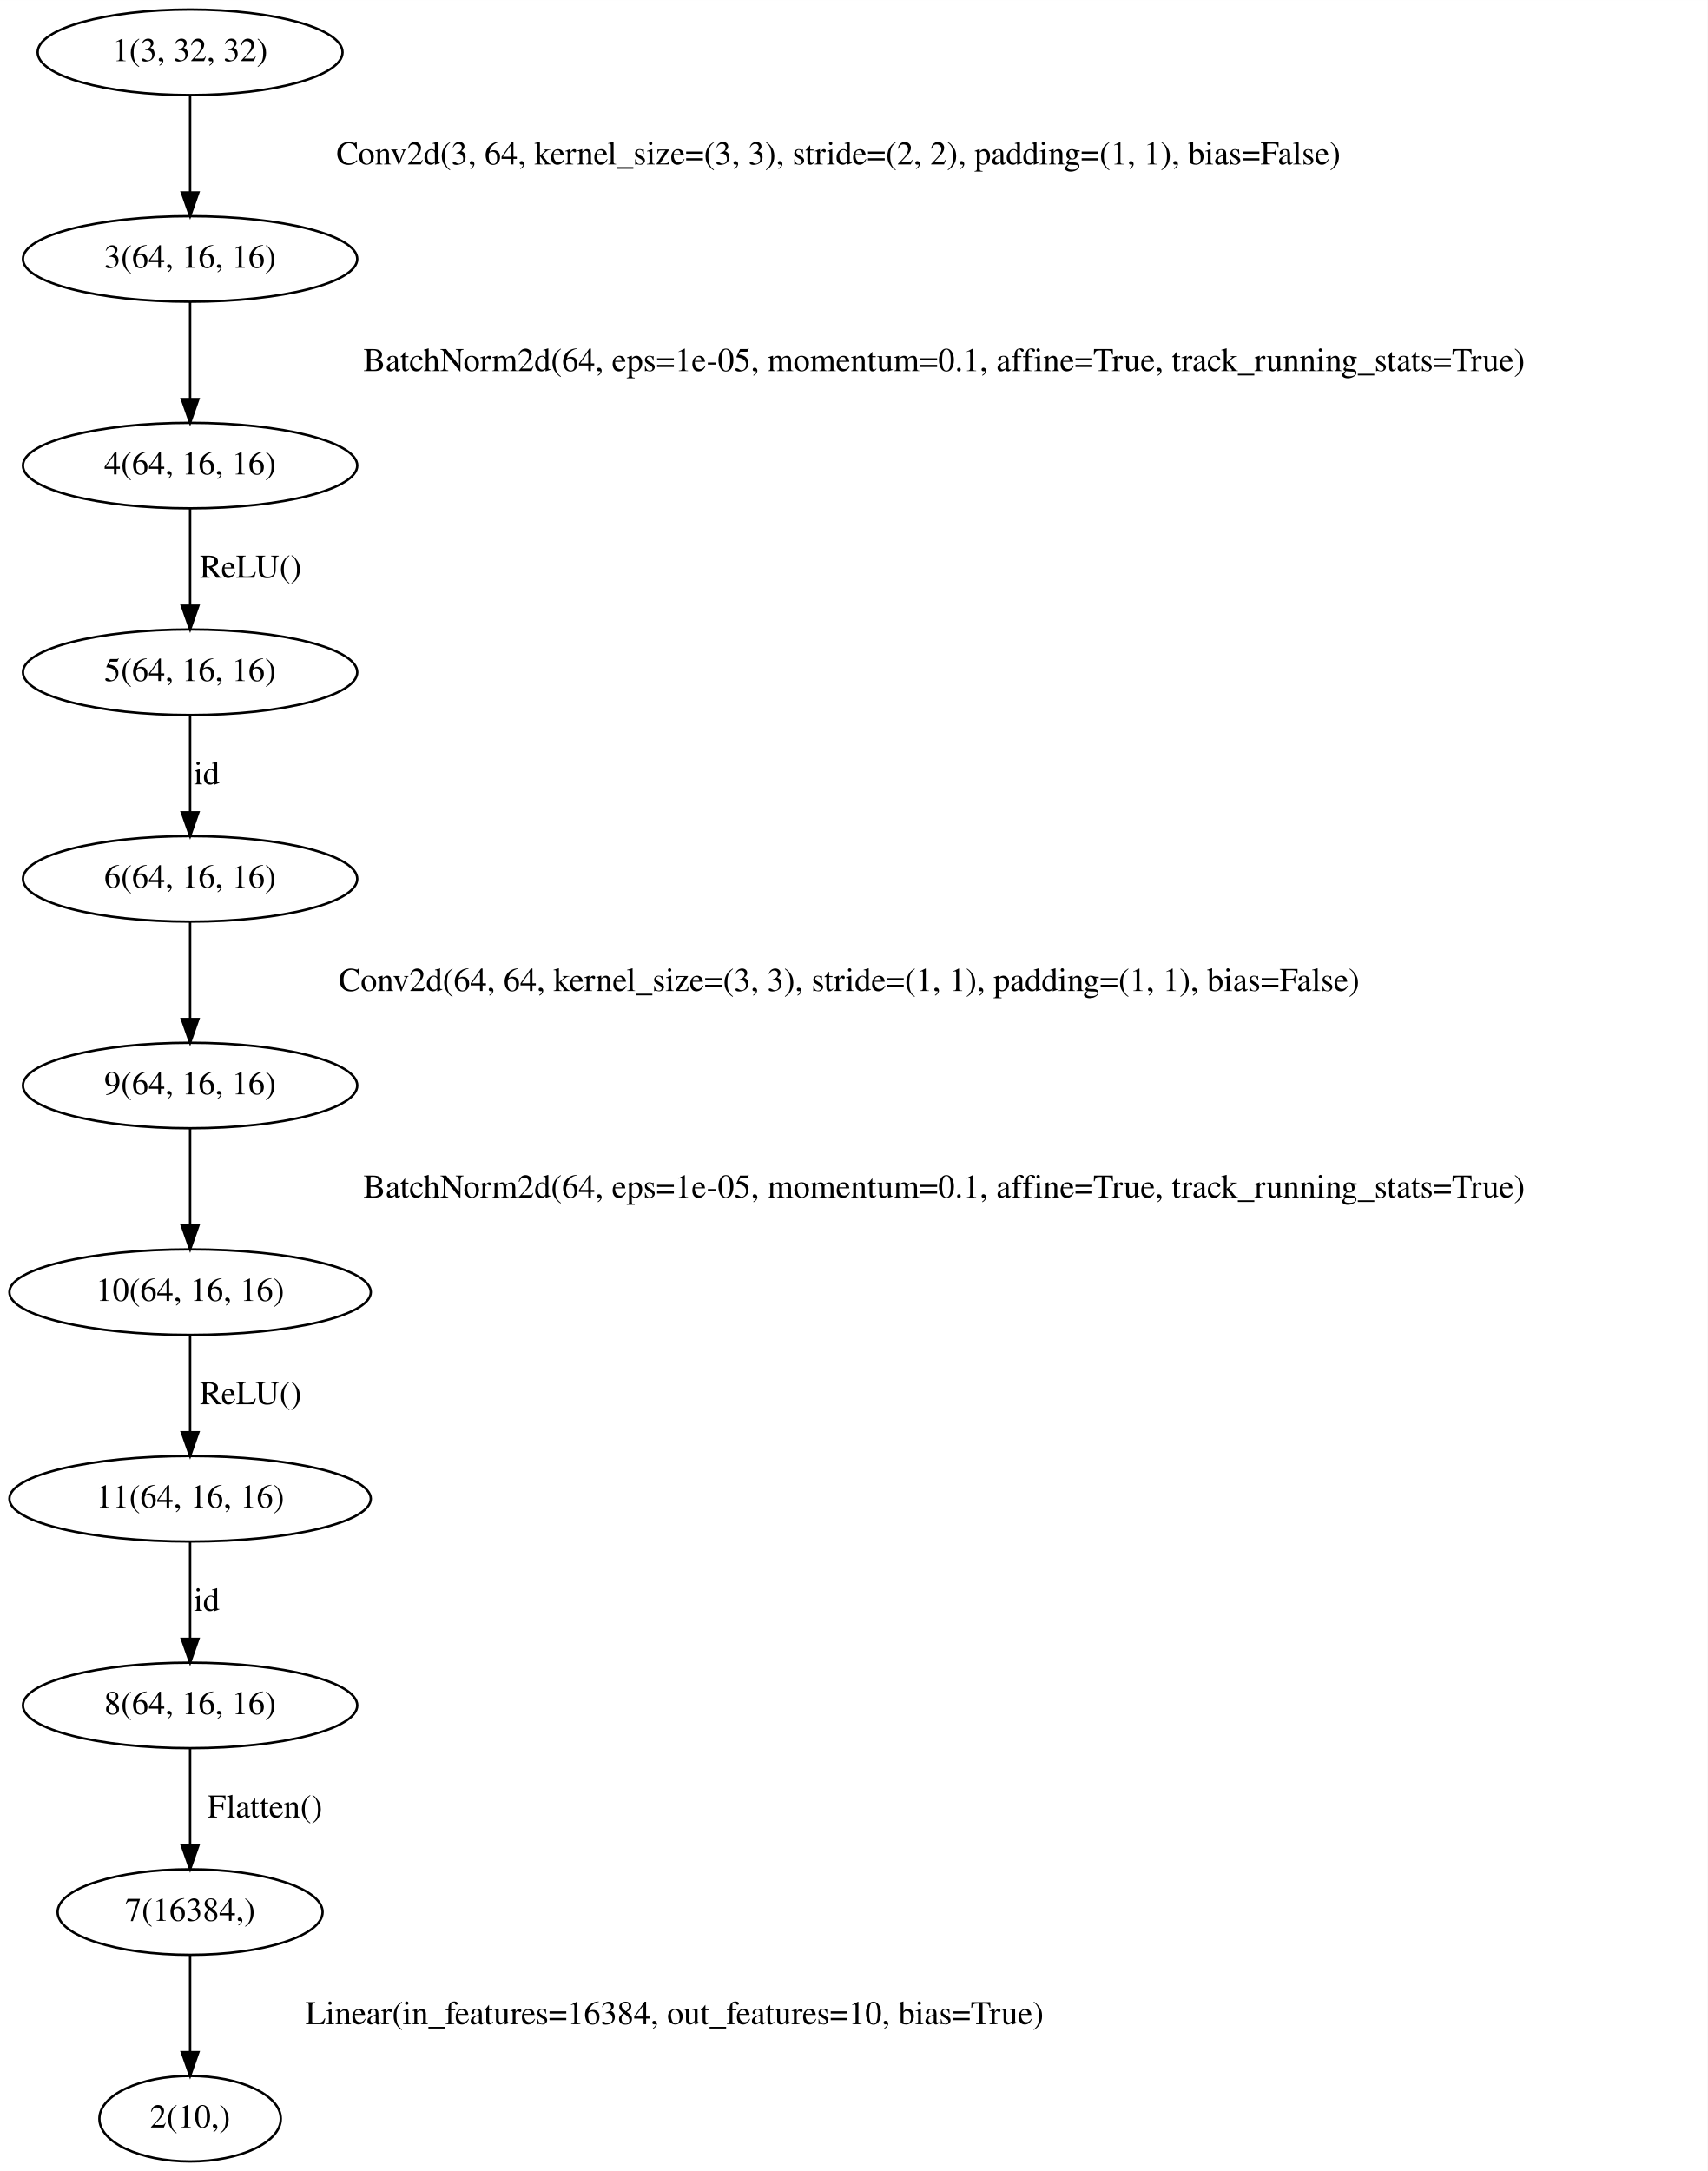
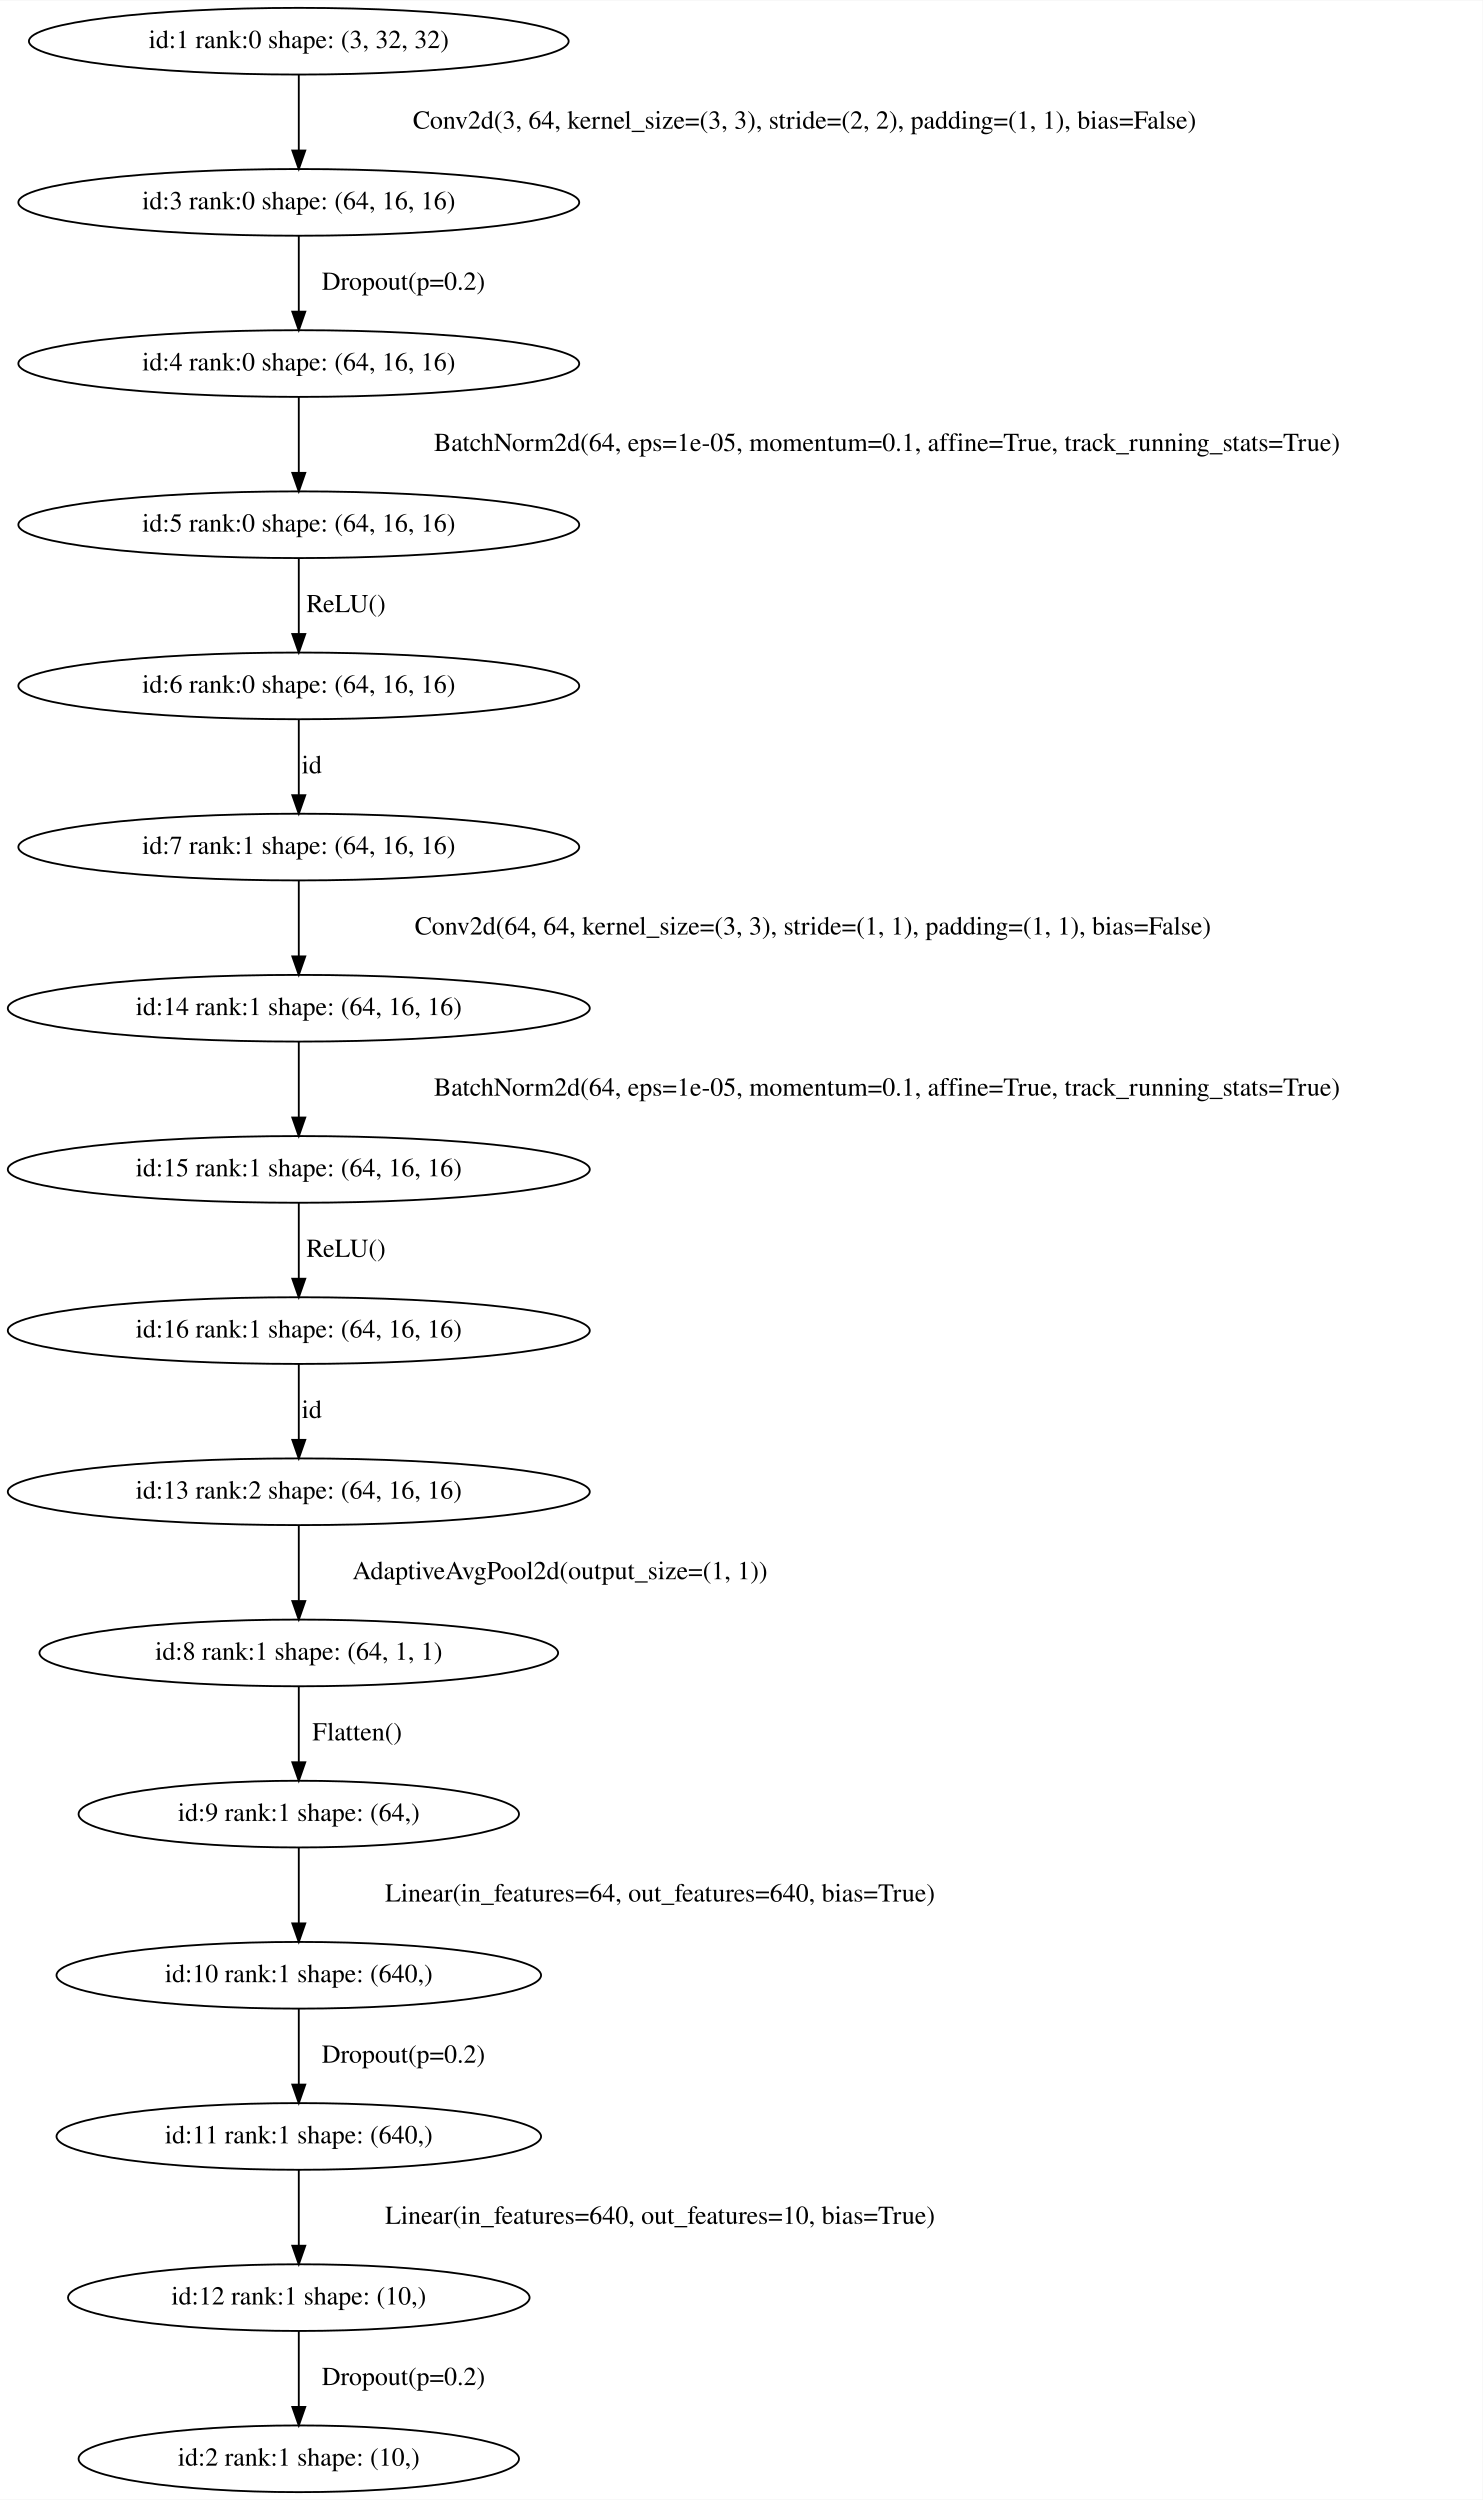
- <svg xmlns="http://www.w3.org/2000/svg" width="719pt" height="914pt" viewBox="0.00 0.00 719.04 914.00">
-   <g id="graph0" class="graph" transform="scale(1 1) rotate(0) translate(4 910)">
-     <polygon fill="#ffffff" stroke="transparent" points="-4,4 -4,-910 715.043,-910 715.043,4 -4,4" />
+ <svg xmlns="http://www.w3.org/2000/svg" width="800pt" height="1349pt" viewBox="0.00 0.00 800.29 1349.00">
+   <g id="graph0" class="graph" transform="scale(1 1) rotate(0) translate(4 1345)">
+     <polygon fill="#ffffff" stroke="transparent" points="-4,4 -4,-1345 796.286,-1345 796.286,4 -4,4" />
    <g id="node1" class="node">
-       <ellipse fill="none" stroke="#000000" cx="76.043" cy="-888" rx="64.189" ry="18" />
-       <text text-anchor="middle" x="76.043" y="-884.3" font-family="Times,serif" font-size="14.00" fill="#000000">1(3, 32, 32)</text>
+       <ellipse fill="none" stroke="#000000" cx="157.286" cy="-1323" rx="145.674" ry="18" />
+       <text text-anchor="middle" x="157.286" y="-1319.3" font-family="Times,serif" font-size="14.00" fill="#000000">id:1 rank:0 shape: (3, 32, 32)</text>
    </g>
    <g id="node3" class="node">
-       <ellipse fill="none" stroke="#000000" cx="76.043" cy="-801" rx="70.388" ry="18" />
-       <text text-anchor="middle" x="76.043" y="-797.3" font-family="Times,serif" font-size="14.00" fill="#000000">3(64, 16, 16)</text>
+       <ellipse fill="none" stroke="#000000" cx="157.286" cy="-1236" rx="151.373" ry="18" />
+       <text text-anchor="middle" x="157.286" y="-1232.3" font-family="Times,serif" font-size="14.00" fill="#000000">id:3 rank:0 shape: (64, 16, 16)</text>
    </g>
    <g id="edge1" class="edge">
-       <path fill="none" stroke="#000000" d="M76.043,-869.973C76.043,-858.192 76.043,-842.561 76.043,-829.158" />
-       <polygon fill="#000000" stroke="#000000" points="79.543,-829.003 76.043,-819.003 72.543,-829.003 79.543,-829.003" />
-       <text text-anchor="middle" x="349.043" y="-840.8" font-family="Times,serif" font-size="14.00" fill="#000000">Conv2d(3, 64, kernel_size=(3, 3), stride=(2, 2), padding=(1, 1), bias=False)</text>
+       <path fill="none" stroke="#000000" d="M157.286,-1304.974C157.286,-1293.192 157.286,-1277.561 157.286,-1264.158" />
+       <polygon fill="#000000" stroke="#000000" points="160.786,-1264.003 157.286,-1254.003 153.786,-1264.003 160.786,-1264.003" />
+       <text text-anchor="middle" x="430.286" y="-1275.8" font-family="Times,serif" font-size="14.00" fill="#000000">Conv2d(3, 64, kernel_size=(3, 3), stride=(2, 2), padding=(1, 1), bias=False)</text>
    </g>
    <g id="node2" class="node">
-       <ellipse fill="none" stroke="#000000" cx="76.043" cy="-18" rx="38.194" ry="18" />
-       <text text-anchor="middle" x="76.043" y="-14.3" font-family="Times,serif" font-size="14.00" fill="#000000">2(10,)</text>
+       <ellipse fill="none" stroke="#000000" cx="157.286" cy="-18" rx="118.879" ry="18" />
+       <text text-anchor="middle" x="157.286" y="-14.3" font-family="Times,serif" font-size="14.00" fill="#000000">id:2 rank:1 shape: (10,)</text>
    </g>
    <g id="node4" class="node">
-       <ellipse fill="none" stroke="#000000" cx="76.043" cy="-714" rx="70.388" ry="18" />
-       <text text-anchor="middle" x="76.043" y="-710.3" font-family="Times,serif" font-size="14.00" fill="#000000">4(64, 16, 16)</text>
+       <ellipse fill="none" stroke="#000000" cx="157.286" cy="-1149" rx="151.373" ry="18" />
+       <text text-anchor="middle" x="157.286" y="-1145.3" font-family="Times,serif" font-size="14.00" fill="#000000">id:4 rank:0 shape: (64, 16, 16)</text>
    </g>
    <g id="edge2" class="edge">
-       <path fill="none" stroke="#000000" d="M76.043,-782.973C76.043,-771.192 76.043,-755.561 76.043,-742.158" />
-       <polygon fill="#000000" stroke="#000000" points="79.543,-742.003 76.043,-732.003 72.543,-742.003 79.543,-742.003" />
-       <text text-anchor="middle" x="393.543" y="-753.8" font-family="Times,serif" font-size="14.00" fill="#000000">BatchNorm2d(64, eps=1e-05, momentum=0.1, affine=True, track_running_stats=True)</text>
+       <path fill="none" stroke="#000000" d="M157.286,-1217.974C157.286,-1206.192 157.286,-1190.561 157.286,-1177.158" />
+       <polygon fill="#000000" stroke="#000000" points="160.786,-1177.003 157.286,-1167.003 153.786,-1177.003 160.786,-1177.003" />
+       <text text-anchor="middle" x="213.786" y="-1188.8" font-family="Times,serif" font-size="14.00" fill="#000000">Dropout(p=0.2)</text>
    </g>
    <g id="node5" class="node">
-       <ellipse fill="none" stroke="#000000" cx="76.043" cy="-627" rx="70.388" ry="18" />
-       <text text-anchor="middle" x="76.043" y="-623.3" font-family="Times,serif" font-size="14.00" fill="#000000">5(64, 16, 16)</text>
+       <ellipse fill="none" stroke="#000000" cx="157.286" cy="-1062" rx="151.373" ry="18" />
+       <text text-anchor="middle" x="157.286" y="-1058.3" font-family="Times,serif" font-size="14.00" fill="#000000">id:5 rank:0 shape: (64, 16, 16)</text>
    </g>
    <g id="edge3" class="edge">
-       <path fill="none" stroke="#000000" d="M76.043,-695.973C76.043,-684.192 76.043,-668.561 76.043,-655.158" />
-       <polygon fill="#000000" stroke="#000000" points="79.543,-655.003 76.043,-645.003 72.543,-655.003 79.543,-655.003" />
-       <text text-anchor="middle" x="101.543" y="-666.8" font-family="Times,serif" font-size="14.00" fill="#000000">ReLU()</text>
+       <path fill="none" stroke="#000000" d="M157.286,-1130.974C157.286,-1119.192 157.286,-1103.561 157.286,-1090.158" />
+       <polygon fill="#000000" stroke="#000000" points="160.786,-1090.003 157.286,-1080.003 153.786,-1090.003 160.786,-1090.003" />
+       <text text-anchor="middle" x="474.786" y="-1101.8" font-family="Times,serif" font-size="14.00" fill="#000000">BatchNorm2d(64, eps=1e-05, momentum=0.1, affine=True, track_running_stats=True)</text>
    </g>
    <g id="node6" class="node">
-       <ellipse fill="none" stroke="#000000" cx="76.043" cy="-540" rx="70.388" ry="18" />
-       <text text-anchor="middle" x="76.043" y="-536.3" font-family="Times,serif" font-size="14.00" fill="#000000">6(64, 16, 16)</text>
+       <ellipse fill="none" stroke="#000000" cx="157.286" cy="-975" rx="151.373" ry="18" />
+       <text text-anchor="middle" x="157.286" y="-971.3" font-family="Times,serif" font-size="14.00" fill="#000000">id:6 rank:0 shape: (64, 16, 16)</text>
    </g>
    <g id="edge4" class="edge">
-       <path fill="none" stroke="#000000" d="M76.043,-608.973C76.043,-597.192 76.043,-581.561 76.043,-568.158" />
-       <polygon fill="#000000" stroke="#000000" points="79.543,-568.003 76.043,-558.003 72.543,-568.003 79.543,-568.003" />
-       <text text-anchor="middle" x="83.043" y="-579.8" font-family="Times,serif" font-size="14.00" fill="#000000">id</text>
+       <path fill="none" stroke="#000000" d="M157.286,-1043.974C157.286,-1032.192 157.286,-1016.561 157.286,-1003.158" />
+       <polygon fill="#000000" stroke="#000000" points="160.786,-1003.003 157.286,-993.003 153.786,-1003.003 160.786,-1003.003" />
+       <text text-anchor="middle" x="182.786" y="-1014.8" font-family="Times,serif" font-size="14.00" fill="#000000">ReLU()</text>
+     </g>
+     <g id="node7" class="node">
+       <ellipse fill="none" stroke="#000000" cx="157.286" cy="-888" rx="151.373" ry="18" />
+       <text text-anchor="middle" x="157.286" y="-884.3" font-family="Times,serif" font-size="14.00" fill="#000000">id:7 rank:1 shape: (64, 16, 16)</text>
+     </g>
+     <g id="edge5" class="edge">
+       <path fill="none" stroke="#000000" d="M157.286,-956.973C157.286,-945.192 157.286,-929.561 157.286,-916.158" />
+       <polygon fill="#000000" stroke="#000000" points="160.786,-916.003 157.286,-906.003 153.786,-916.003 160.786,-916.003" />
+       <text text-anchor="middle" x="164.286" y="-927.8" font-family="Times,serif" font-size="14.00" fill="#000000">id</text>
+     </g>
+     <g id="node14" class="node">
+       <ellipse fill="none" stroke="#000000" cx="157.286" cy="-801" rx="157.072" ry="18" />
+       <text text-anchor="middle" x="157.286" y="-797.3" font-family="Times,serif" font-size="14.00" fill="#000000">id:14 rank:1 shape: (64, 16, 16)</text>
+     </g>
+     <g id="edge13" class="edge">
+       <path fill="none" stroke="#000000" d="M157.286,-869.973C157.286,-858.192 157.286,-842.561 157.286,-829.158" />
+       <polygon fill="#000000" stroke="#000000" points="160.786,-829.003 157.286,-819.003 153.786,-829.003 160.786,-829.003" />
+       <text text-anchor="middle" x="434.786" y="-840.8" font-family="Times,serif" font-size="14.00" fill="#000000">Conv2d(64, 64, kernel_size=(3, 3), stride=(1, 1), padding=(1, 1), bias=False)</text>
+     </g>
+     <g id="node8" class="node">
+       <ellipse fill="none" stroke="#000000" cx="157.286" cy="-453" rx="139.976" ry="18" />
+       <text text-anchor="middle" x="157.286" y="-449.3" font-family="Times,serif" font-size="14.00" fill="#000000">id:8 rank:1 shape: (64, 1, 1)</text>
    </g>
    <g id="node9" class="node">
-       <ellipse fill="none" stroke="#000000" cx="76.043" cy="-453" rx="70.388" ry="18" />
-       <text text-anchor="middle" x="76.043" y="-449.3" font-family="Times,serif" font-size="14.00" fill="#000000">9(64, 16, 16)</text>
+       <ellipse fill="none" stroke="#000000" cx="157.286" cy="-366" rx="118.879" ry="18" />
+       <text text-anchor="middle" x="157.286" y="-362.3" font-family="Times,serif" font-size="14.00" fill="#000000">id:9 rank:1 shape: (64,)</text>
+     </g>
+     <g id="edge7" class="edge">
+       <path fill="none" stroke="#000000" d="M157.286,-434.974C157.286,-423.192 157.286,-407.561 157.286,-394.158" />
+       <polygon fill="#000000" stroke="#000000" points="160.786,-394.003 157.286,-384.003 153.786,-394.003 160.786,-394.003" />
+       <text text-anchor="middle" x="188.786" y="-405.8" font-family="Times,serif" font-size="14.00" fill="#000000">Flatten()</text>
+     </g>
+     <g id="node10" class="node">
+       <ellipse fill="none" stroke="#000000" cx="157.286" cy="-279" rx="130.777" ry="18" />
+       <text text-anchor="middle" x="157.286" y="-275.3" font-family="Times,serif" font-size="14.00" fill="#000000">id:10 rank:1 shape: (640,)</text>
    </g>
    <g id="edge8" class="edge">
-       <path fill="none" stroke="#000000" d="M76.043,-521.973C76.043,-510.192 76.043,-494.561 76.043,-481.158" />
-       <polygon fill="#000000" stroke="#000000" points="79.543,-481.003 76.043,-471.003 72.543,-481.003 79.543,-481.003" />
-       <text text-anchor="middle" x="353.543" y="-492.8" font-family="Times,serif" font-size="14.00" fill="#000000">Conv2d(64, 64, kernel_size=(3, 3), stride=(1, 1), padding=(1, 1), bias=False)</text>
+       <path fill="none" stroke="#000000" d="M157.286,-347.974C157.286,-336.192 157.286,-320.561 157.286,-307.158" />
+       <polygon fill="#000000" stroke="#000000" points="160.786,-307.003 157.286,-297.003 153.786,-307.003 160.786,-307.003" />
+       <text text-anchor="middle" x="352.286" y="-318.8" font-family="Times,serif" font-size="14.00" fill="#000000">Linear(in_features=64, out_features=640, bias=True)</text>
    </g>
-     <g id="node7" class="node">
-       <ellipse fill="none" stroke="#000000" cx="76.043" cy="-105" rx="55.79" ry="18" />
-       <text text-anchor="middle" x="76.043" y="-101.3" font-family="Times,serif" font-size="14.00" fill="#000000">7(16384,)</text>
+     <g id="node11" class="node">
+       <ellipse fill="none" stroke="#000000" cx="157.286" cy="-192" rx="130.777" ry="18" />
+       <text text-anchor="middle" x="157.286" y="-188.3" font-family="Times,serif" font-size="14.00" fill="#000000">id:11 rank:1 shape: (640,)</text>
+     </g>
+     <g id="edge9" class="edge">
+       <path fill="none" stroke="#000000" d="M157.286,-260.974C157.286,-249.192 157.286,-233.561 157.286,-220.158" />
+       <polygon fill="#000000" stroke="#000000" points="160.786,-220.003 157.286,-210.003 153.786,-220.003 160.786,-220.003" />
+       <text text-anchor="middle" x="213.786" y="-231.8" font-family="Times,serif" font-size="14.00" fill="#000000">Dropout(p=0.2)</text>
+     </g>
+     <g id="node12" class="node">
+       <ellipse fill="none" stroke="#000000" cx="157.286" cy="-105" rx="124.578" ry="18" />
+       <text text-anchor="middle" x="157.286" y="-101.3" font-family="Times,serif" font-size="14.00" fill="#000000">id:12 rank:1 shape: (10,)</text>
+     </g>
+     <g id="edge10" class="edge">
+       <path fill="none" stroke="#000000" d="M157.286,-173.974C157.286,-162.192 157.286,-146.561 157.286,-133.158" />
+       <polygon fill="#000000" stroke="#000000" points="160.786,-133.003 157.286,-123.003 153.786,-133.003 160.786,-133.003" />
+       <text text-anchor="middle" x="352.286" y="-144.8" font-family="Times,serif" font-size="14.00" fill="#000000">Linear(in_features=640, out_features=10, bias=True)</text>
+     </g>
+     <g id="edge11" class="edge">
+       <path fill="none" stroke="#000000" d="M157.286,-86.974C157.286,-75.192 157.286,-59.561 157.286,-46.158" />
+       <polygon fill="#000000" stroke="#000000" points="160.786,-46.003 157.286,-36.003 153.786,-46.003 160.786,-46.003" />
+       <text text-anchor="middle" x="213.786" y="-57.8" font-family="Times,serif" font-size="14.00" fill="#000000">Dropout(p=0.2)</text>
+     </g>
+     <g id="node13" class="node">
+       <ellipse fill="none" stroke="#000000" cx="157.286" cy="-540" rx="157.072" ry="18" />
+       <text text-anchor="middle" x="157.286" y="-536.3" font-family="Times,serif" font-size="14.00" fill="#000000">id:13 rank:2 shape: (64, 16, 16)</text>
    </g>
    <g id="edge6" class="edge">
-       <path fill="none" stroke="#000000" d="M76.043,-86.974C76.043,-75.192 76.043,-59.561 76.043,-46.158" />
-       <polygon fill="#000000" stroke="#000000" points="79.543,-46.003 76.043,-36.003 72.543,-46.003 79.543,-46.003" />
-       <text text-anchor="middle" x="280.043" y="-57.8" font-family="Times,serif" font-size="14.00" fill="#000000">Linear(in_features=16384, out_features=10, bias=True)</text>
+       <path fill="none" stroke="#000000" d="M157.286,-521.973C157.286,-510.192 157.286,-494.561 157.286,-481.158" />
+       <polygon fill="#000000" stroke="#000000" points="160.786,-481.003 157.286,-471.003 153.786,-481.003 160.786,-481.003" />
+       <text text-anchor="middle" x="298.286" y="-492.8" font-family="Times,serif" font-size="14.00" fill="#000000">AdaptiveAvgPool2d(output_size=(1, 1))</text>
    </g>
-     <g id="node8" class="node">
-       <ellipse fill="none" stroke="#000000" cx="76.043" cy="-192" rx="70.388" ry="18" />
-       <text text-anchor="middle" x="76.043" y="-188.3" font-family="Times,serif" font-size="14.00" fill="#000000">8(64, 16, 16)</text>
+     <g id="node15" class="node">
+       <ellipse fill="none" stroke="#000000" cx="157.286" cy="-714" rx="157.072" ry="18" />
+       <text text-anchor="middle" x="157.286" y="-710.3" font-family="Times,serif" font-size="14.00" fill="#000000">id:15 rank:1 shape: (64, 16, 16)</text>
    </g>
-     <g id="edge5" class="edge">
-       <path fill="none" stroke="#000000" d="M76.043,-173.974C76.043,-162.192 76.043,-146.561 76.043,-133.158" />
-       <polygon fill="#000000" stroke="#000000" points="79.543,-133.003 76.043,-123.003 72.543,-133.003 79.543,-133.003" />
-       <text text-anchor="middle" x="107.543" y="-144.8" font-family="Times,serif" font-size="14.00" fill="#000000">Flatten()</text>
+     <g id="edge14" class="edge">
+       <path fill="none" stroke="#000000" d="M157.286,-782.973C157.286,-771.192 157.286,-755.561 157.286,-742.158" />
+       <polygon fill="#000000" stroke="#000000" points="160.786,-742.003 157.286,-732.003 153.786,-742.003 160.786,-742.003" />
+       <text text-anchor="middle" x="474.786" y="-753.8" font-family="Times,serif" font-size="14.00" fill="#000000">BatchNorm2d(64, eps=1e-05, momentum=0.1, affine=True, track_running_stats=True)</text>
    </g>
-     <g id="node10" class="node">
-       <ellipse fill="none" stroke="#000000" cx="76.043" cy="-366" rx="76.087" ry="18" />
-       <text text-anchor="middle" x="76.043" y="-362.3" font-family="Times,serif" font-size="14.00" fill="#000000">10(64, 16, 16)</text>
+     <g id="node16" class="node">
+       <ellipse fill="none" stroke="#000000" cx="157.286" cy="-627" rx="157.072" ry="18" />
+       <text text-anchor="middle" x="157.286" y="-623.3" font-family="Times,serif" font-size="14.00" fill="#000000">id:16 rank:1 shape: (64, 16, 16)</text>
    </g>
-     <g id="edge9" class="edge">
-       <path fill="none" stroke="#000000" d="M76.043,-434.974C76.043,-423.192 76.043,-407.561 76.043,-394.158" />
-       <polygon fill="#000000" stroke="#000000" points="79.543,-394.003 76.043,-384.003 72.543,-394.003 79.543,-394.003" />
-       <text text-anchor="middle" x="393.543" y="-405.8" font-family="Times,serif" font-size="14.00" fill="#000000">BatchNorm2d(64, eps=1e-05, momentum=0.1, affine=True, track_running_stats=True)</text>
+     <g id="edge15" class="edge">
+       <path fill="none" stroke="#000000" d="M157.286,-695.973C157.286,-684.192 157.286,-668.561 157.286,-655.158" />
+       <polygon fill="#000000" stroke="#000000" points="160.786,-655.003 157.286,-645.003 153.786,-655.003 160.786,-655.003" />
+       <text text-anchor="middle" x="182.786" y="-666.8" font-family="Times,serif" font-size="14.00" fill="#000000">ReLU()</text>
    </g>
-     <g id="node11" class="node">
-       <ellipse fill="none" stroke="#000000" cx="76.043" cy="-279" rx="76.087" ry="18" />
-       <text text-anchor="middle" x="76.043" y="-275.3" font-family="Times,serif" font-size="14.00" fill="#000000">11(64, 16, 16)</text>
-     </g>
-     <g id="edge10" class="edge">
-       <path fill="none" stroke="#000000" d="M76.043,-347.974C76.043,-336.192 76.043,-320.561 76.043,-307.158" />
-       <polygon fill="#000000" stroke="#000000" points="79.543,-307.003 76.043,-297.003 72.543,-307.003 79.543,-307.003" />
-       <text text-anchor="middle" x="101.543" y="-318.8" font-family="Times,serif" font-size="14.00" fill="#000000">ReLU()</text>
-     </g>
-     <g id="edge7" class="edge">
-       <path fill="none" stroke="#000000" d="M76.043,-260.974C76.043,-249.192 76.043,-233.561 76.043,-220.158" />
-       <polygon fill="#000000" stroke="#000000" points="79.543,-220.003 76.043,-210.003 72.543,-220.003 79.543,-220.003" />
-       <text text-anchor="middle" x="83.043" y="-231.8" font-family="Times,serif" font-size="14.00" fill="#000000">id</text>
+     <g id="edge12" class="edge">
+       <path fill="none" stroke="#000000" d="M157.286,-608.973C157.286,-597.192 157.286,-581.561 157.286,-568.158" />
+       <polygon fill="#000000" stroke="#000000" points="160.786,-568.003 157.286,-558.003 153.786,-568.003 160.786,-568.003" />
+       <text text-anchor="middle" x="164.286" y="-579.8" font-family="Times,serif" font-size="14.00" fill="#000000">id</text>
    </g>
  </g>
</svg>
